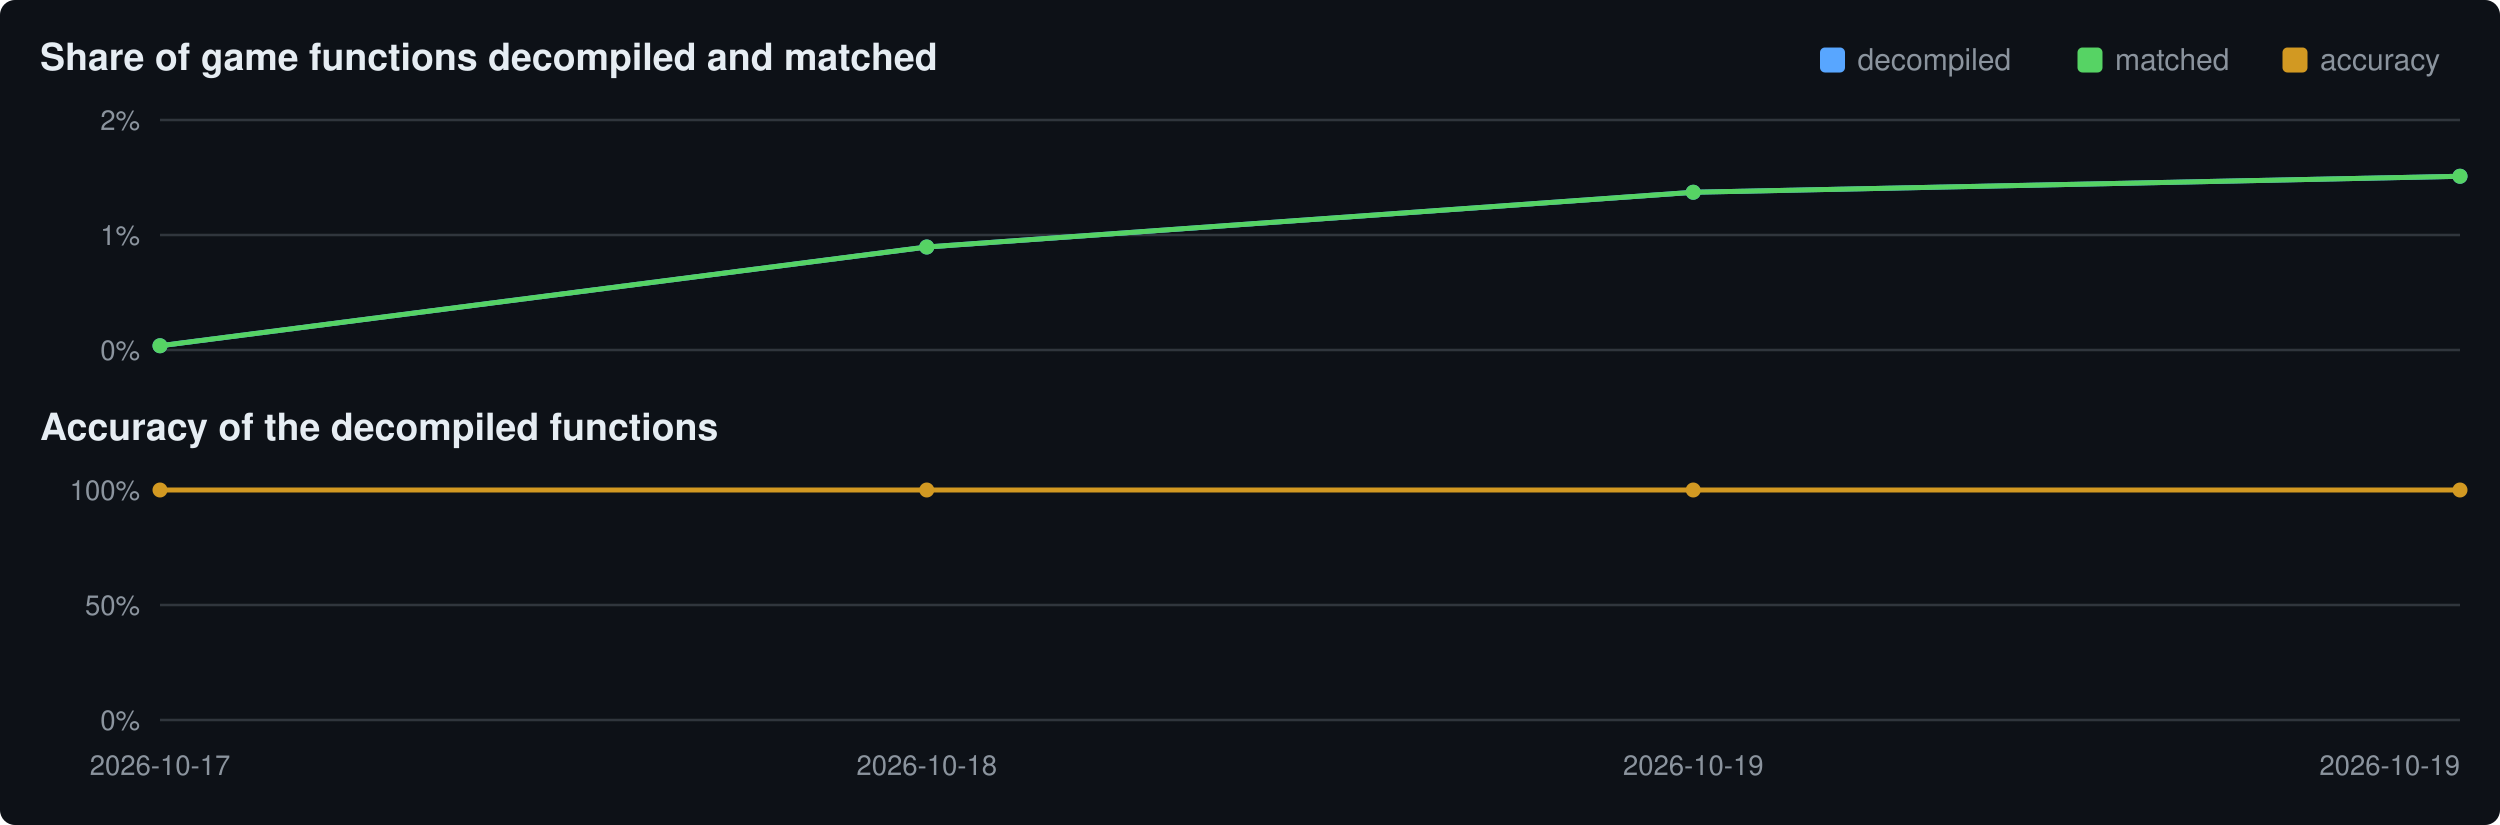
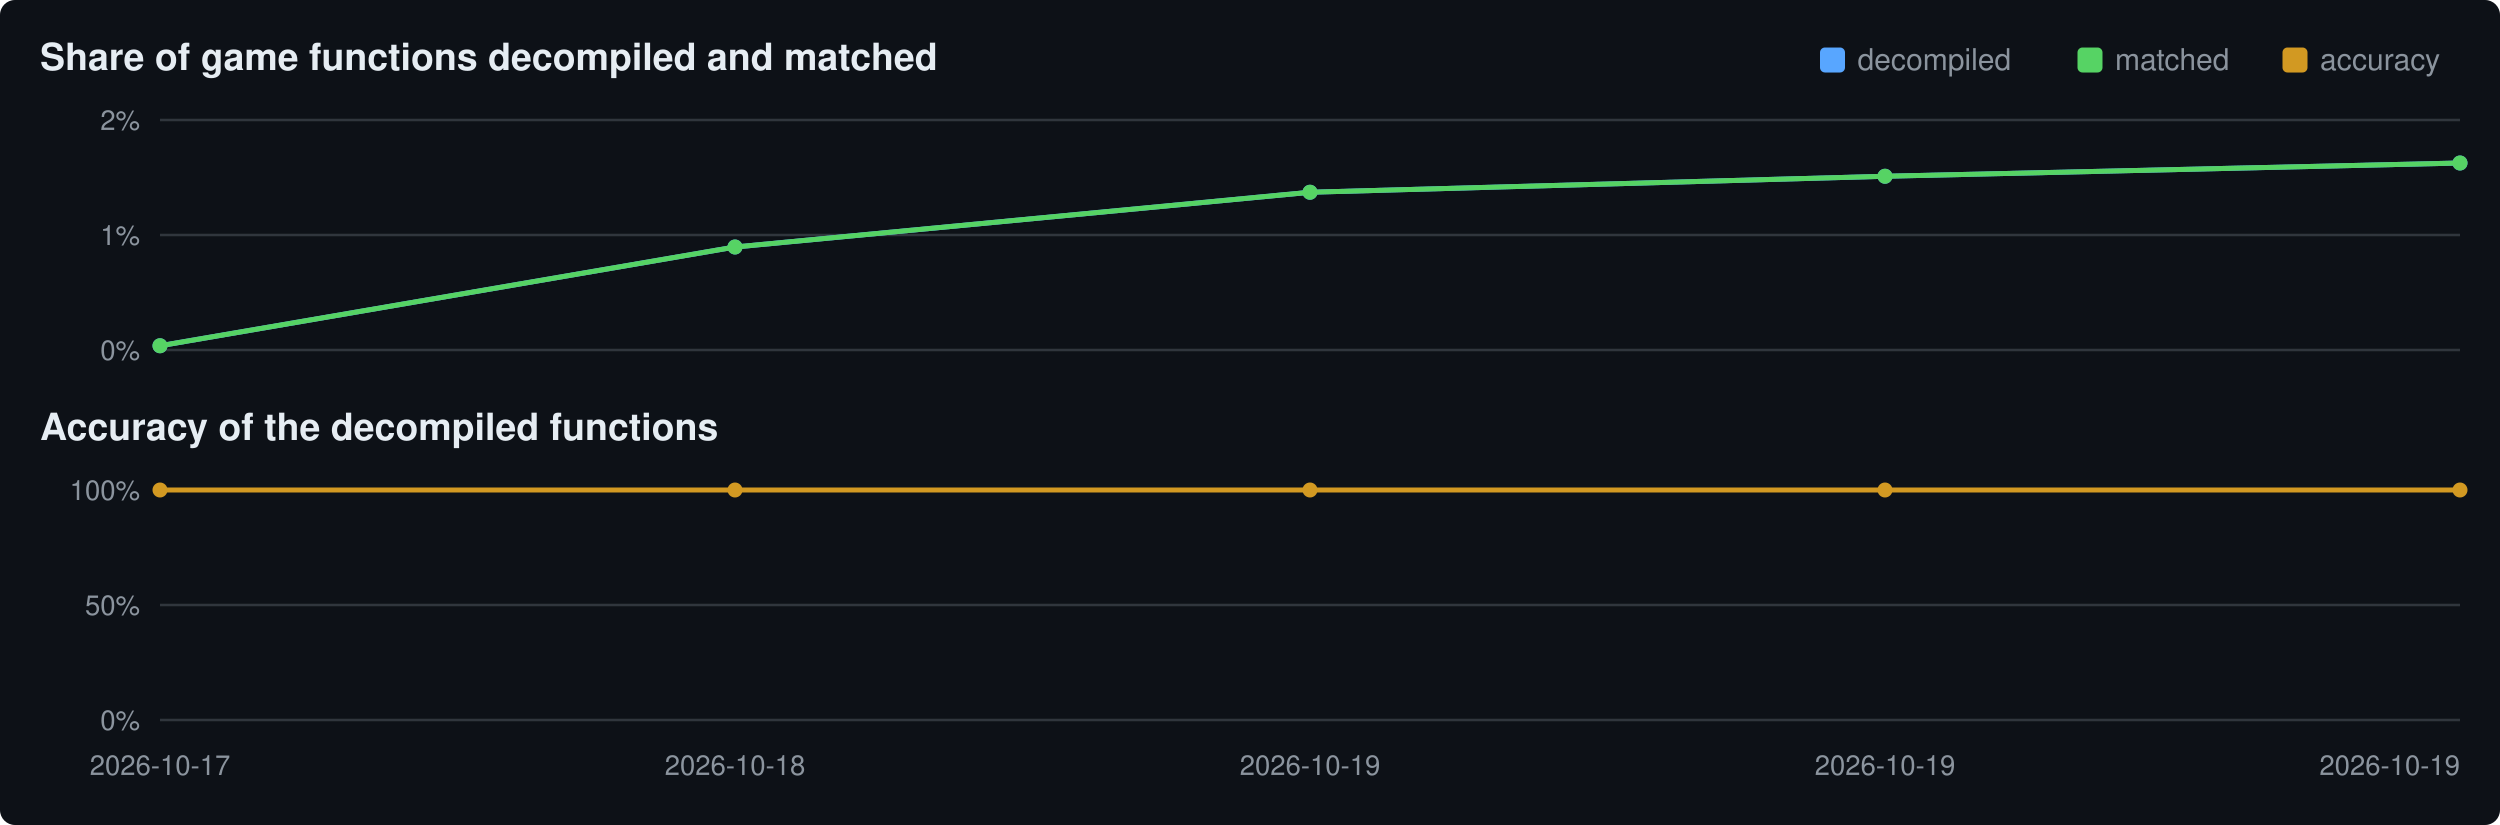
<svg xmlns="http://www.w3.org/2000/svg" viewBox="0 0 1000 330" width="1000" height="330">
  <rect width="1000" height="330" rx="6" fill="#0d1117" />
  <text x="16" y="28" font-family="Segoe UI,Helvetica,Arial,sans-serif" font-size="15" font-weight="600" fill="#e6edf3">Share of game functions decompiled and matched</text>
  <text x="16" y="176" font-family="Segoe UI,Helvetica,Arial,sans-serif" font-size="15" font-weight="600" fill="#e6edf3">Accuracy of the decompiled functions</text>
  <rect x="913" y="19" width="10" height="10" rx="2" fill="#d29922" />
  <text x="928" y="28" font-family="Segoe UI,Helvetica,Arial,sans-serif" font-size="12" fill="#8b949e">accuracy</text>
  <rect x="831" y="19" width="10" height="10" rx="2" fill="#56d364" />
  <text x="846" y="28" font-family="Segoe UI,Helvetica,Arial,sans-serif" font-size="12" fill="#8b949e">matched</text>
  <rect x="728" y="19" width="10" height="10" rx="2" fill="#58a6ff" />
  <text x="743" y="28" font-family="Segoe UI,Helvetica,Arial,sans-serif" font-size="12" fill="#8b949e">decompiled</text>
  <line x1="64" y1="140.0" x2="984" y2="140.0" stroke="#30363d" stroke-width="1" />
  <text x="56" y="144.0" text-anchor="end" font-family="Segoe UI,Helvetica,Arial,sans-serif" font-size="11" fill="#8b949e">0%</text>
  <line x1="64" y1="94.0" x2="984" y2="94.0" stroke="#30363d" stroke-width="1" />
  <text x="56" y="98.0" text-anchor="end" font-family="Segoe UI,Helvetica,Arial,sans-serif" font-size="11" fill="#8b949e">1%</text>
  <line x1="64" y1="48.0" x2="984" y2="48.0" stroke="#30363d" stroke-width="1" />
  <text x="56" y="52.0" text-anchor="end" font-family="Segoe UI,Helvetica,Arial,sans-serif" font-size="11" fill="#8b949e">2%</text>
-   <polyline points="64.0,138.3 370.7,98.8 677.3,76.9 984.0,70.5" fill="none" stroke="#58a6ff" stroke-width="2" />
+   <polyline points="64.0,138.3 294.0,98.8 524.0,76.9 754.0,70.5 984.0,65.2" fill="none" stroke="#58a6ff" stroke-width="2" />
  <circle cx="64.0" cy="138.3" r="3" fill="#58a6ff" />
-   <circle cx="370.7" cy="98.8" r="3" fill="#58a6ff" />
-   <circle cx="677.3" cy="76.9" r="3" fill="#58a6ff" />
-   <circle cx="984.0" cy="70.5" r="3" fill="#58a6ff" />
-   <polyline points="64.0,138.3 370.7,98.8 677.3,76.9 984.0,70.5" fill="none" stroke="#56d364" stroke-width="2" />
+   <circle cx="294.0" cy="98.8" r="3" fill="#58a6ff" />
+   <circle cx="524.0" cy="76.9" r="3" fill="#58a6ff" />
+   <circle cx="754.0" cy="70.5" r="3" fill="#58a6ff" />
+   <circle cx="984.0" cy="65.2" r="3" fill="#58a6ff" />
+   <polyline points="64.0,138.3 294.0,98.8 524.0,76.9 754.0,70.5 984.0,65.2" fill="none" stroke="#56d364" stroke-width="2" />
  <circle cx="64.0" cy="138.3" r="3" fill="#56d364" />
-   <circle cx="370.7" cy="98.8" r="3" fill="#56d364" />
-   <circle cx="677.3" cy="76.9" r="3" fill="#56d364" />
-   <circle cx="984.0" cy="70.5" r="3" fill="#56d364" />
+   <circle cx="294.0" cy="98.8" r="3" fill="#56d364" />
+   <circle cx="524.0" cy="76.9" r="3" fill="#56d364" />
+   <circle cx="754.0" cy="70.5" r="3" fill="#56d364" />
+   <circle cx="984.0" cy="65.2" r="3" fill="#56d364" />
  <line x1="64" y1="288.0" x2="984" y2="288.0" stroke="#30363d" stroke-width="1" />
  <text x="56" y="292.0" text-anchor="end" font-family="Segoe UI,Helvetica,Arial,sans-serif" font-size="11" fill="#8b949e">0%</text>
  <line x1="64" y1="242.0" x2="984" y2="242.0" stroke="#30363d" stroke-width="1" />
  <text x="56" y="246.0" text-anchor="end" font-family="Segoe UI,Helvetica,Arial,sans-serif" font-size="11" fill="#8b949e">50%</text>
  <line x1="64" y1="196.0" x2="984" y2="196.0" stroke="#30363d" stroke-width="1" />
  <text x="56" y="200.0" text-anchor="end" font-family="Segoe UI,Helvetica,Arial,sans-serif" font-size="11" fill="#8b949e">100%</text>
-   <polyline points="64.0,196.0 370.7,196.0 677.3,196.0 984.0,196.0" fill="none" stroke="#d29922" stroke-width="2" />
+   <polyline points="64.0,196.0 294.0,196.0 524.0,196.0 754.0,196.0 984.0,196.0" fill="none" stroke="#d29922" stroke-width="2" />
  <circle cx="64.0" cy="196.0" r="3" fill="#d29922" />
-   <circle cx="370.7" cy="196.0" r="3" fill="#d29922" />
-   <circle cx="677.3" cy="196.0" r="3" fill="#d29922" />
+   <circle cx="294.0" cy="196.0" r="3" fill="#d29922" />
+   <circle cx="524.0" cy="196.0" r="3" fill="#d29922" />
+   <circle cx="754.0" cy="196.0" r="3" fill="#d29922" />
  <circle cx="984.0" cy="196.0" r="3" fill="#d29922" />
  <text x="64.0" y="310" text-anchor="middle" font-family="Segoe UI,Helvetica,Arial,sans-serif" font-size="11" fill="#8b949e">2026-10-17</text>
-   <text x="370.7" y="310" text-anchor="middle" font-family="Segoe UI,Helvetica,Arial,sans-serif" font-size="11" fill="#8b949e">2026-10-18</text>
-   <text x="677.3" y="310" text-anchor="middle" font-family="Segoe UI,Helvetica,Arial,sans-serif" font-size="11" fill="#8b949e">2026-10-19</text>
+   <text x="294.0" y="310" text-anchor="middle" font-family="Segoe UI,Helvetica,Arial,sans-serif" font-size="11" fill="#8b949e">2026-10-18</text>
+   <text x="524.0" y="310" text-anchor="middle" font-family="Segoe UI,Helvetica,Arial,sans-serif" font-size="11" fill="#8b949e">2026-10-19</text>
+   <text x="754.0" y="310" text-anchor="middle" font-family="Segoe UI,Helvetica,Arial,sans-serif" font-size="11" fill="#8b949e">2026-10-19</text>
  <text x="984.0" y="310" text-anchor="end" font-family="Segoe UI,Helvetica,Arial,sans-serif" font-size="11" fill="#8b949e">2026-10-19</text>
</svg>
